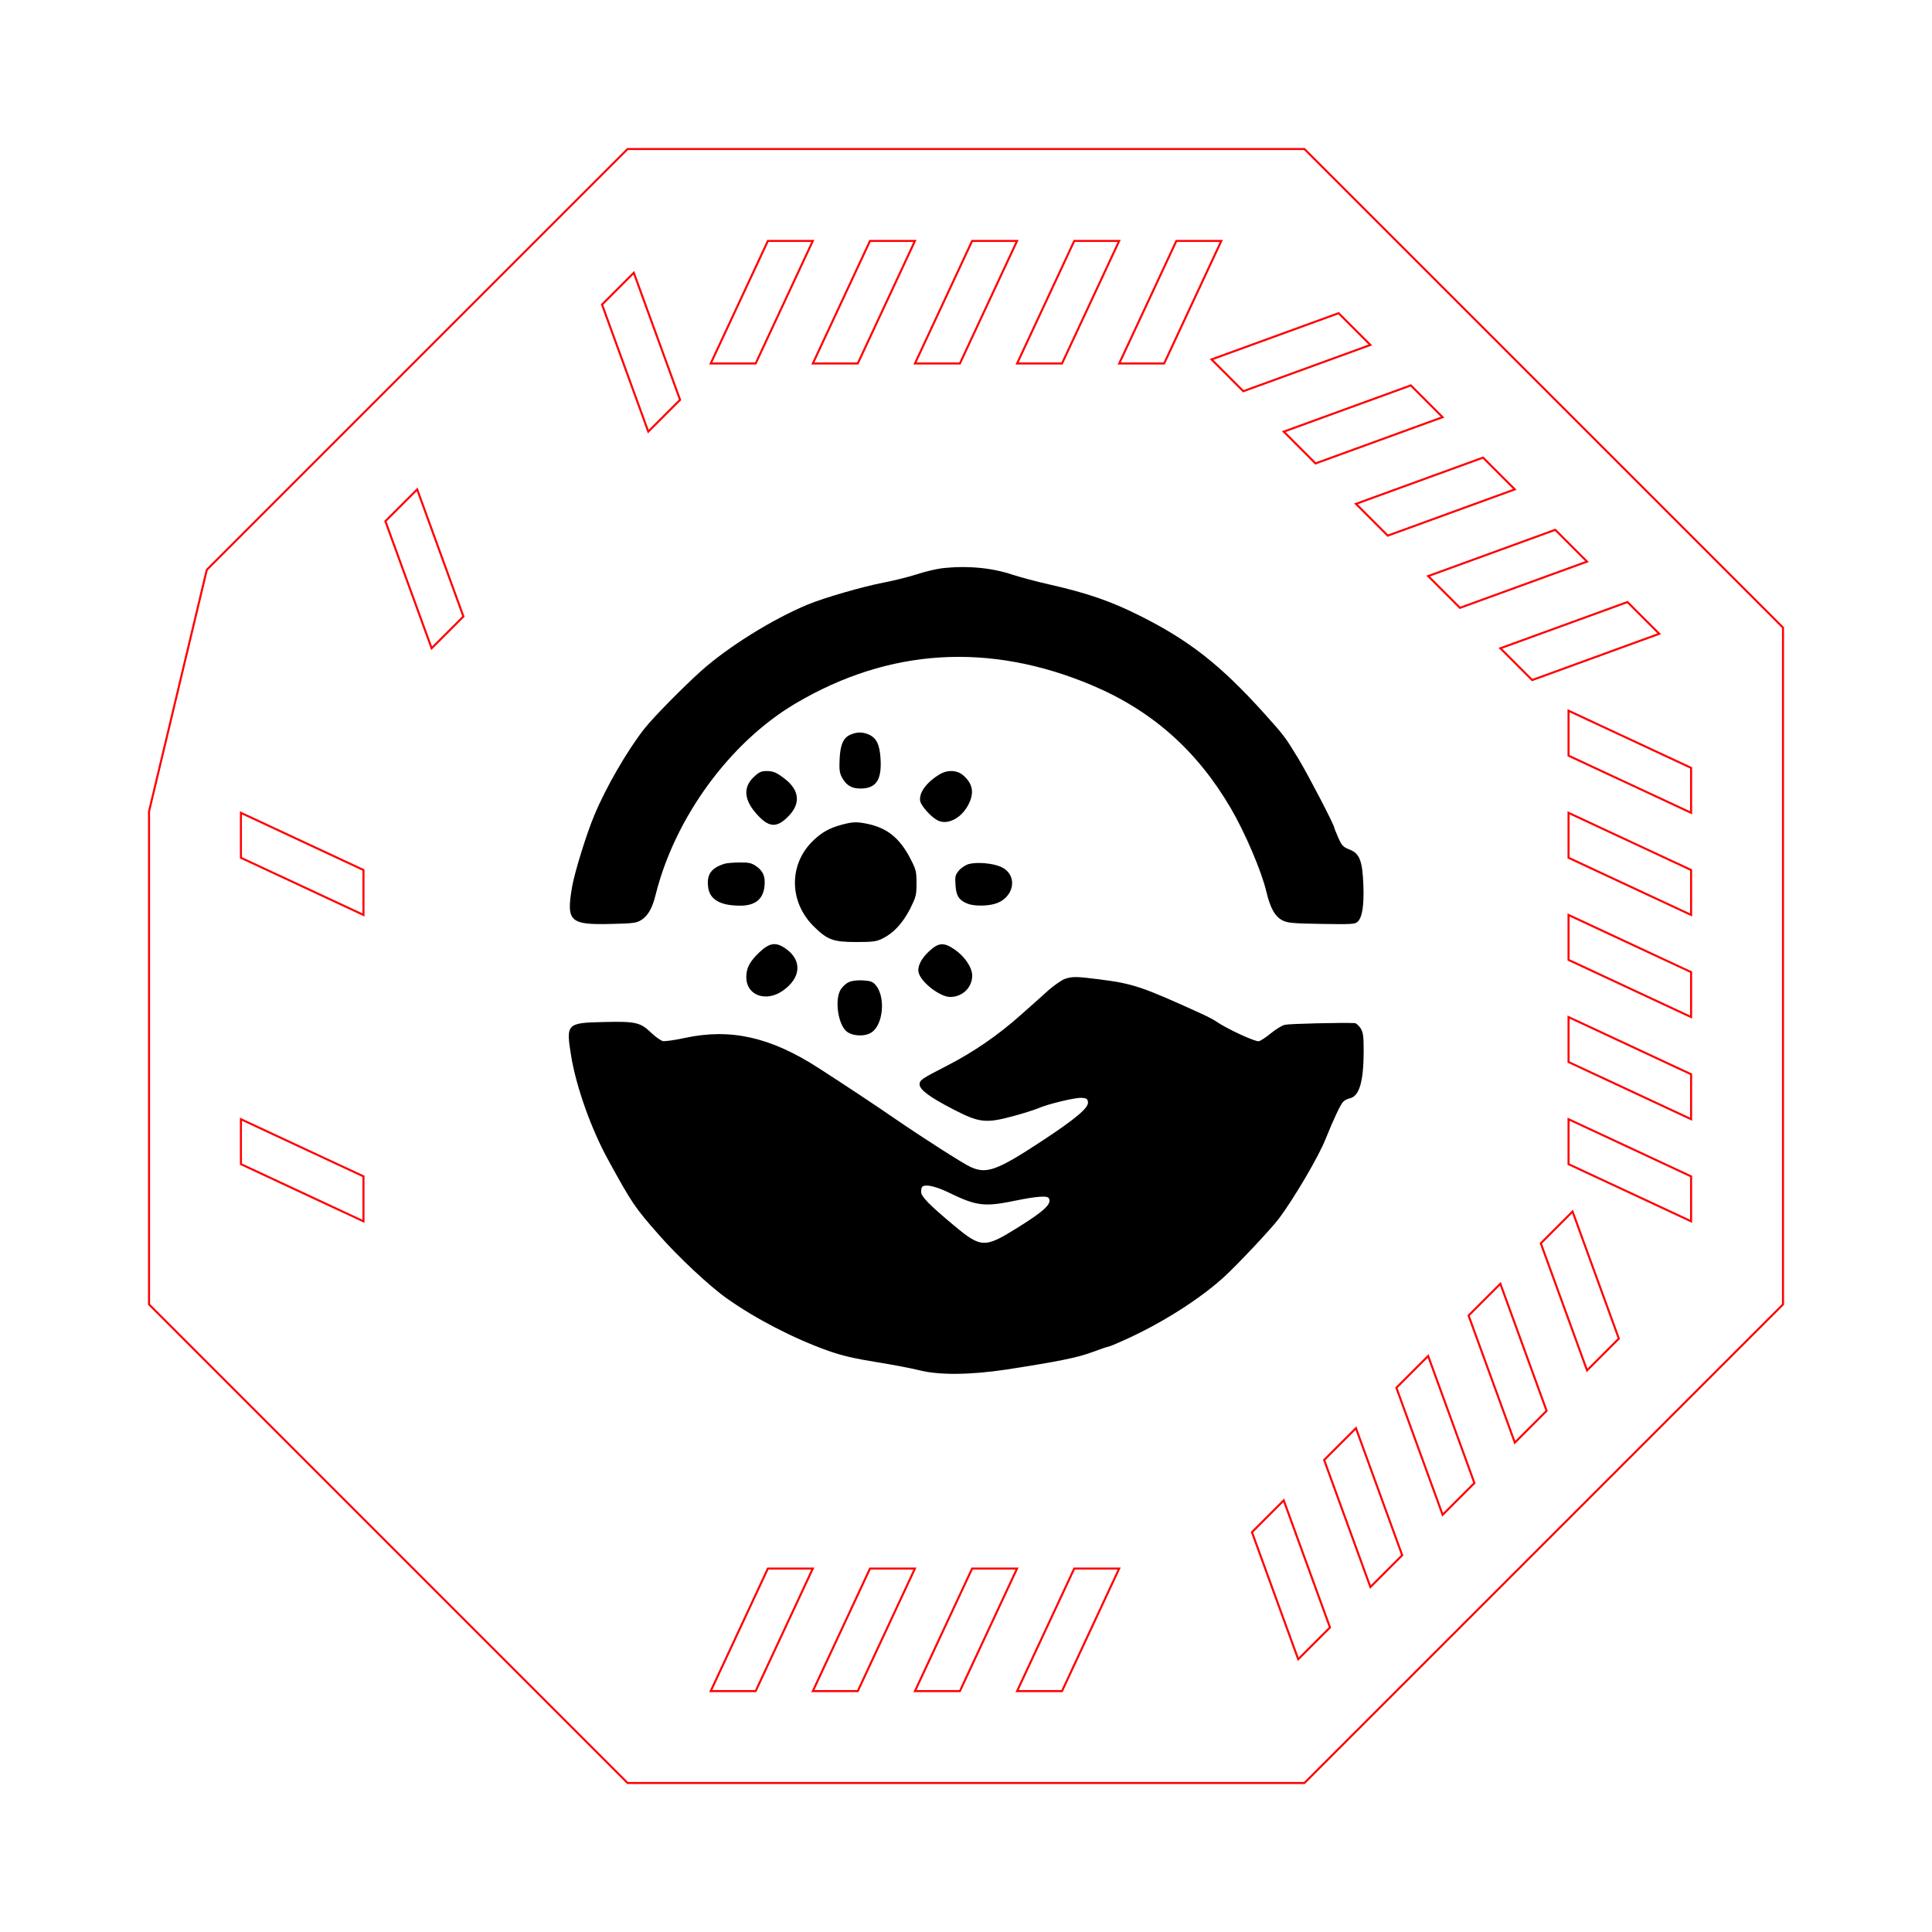
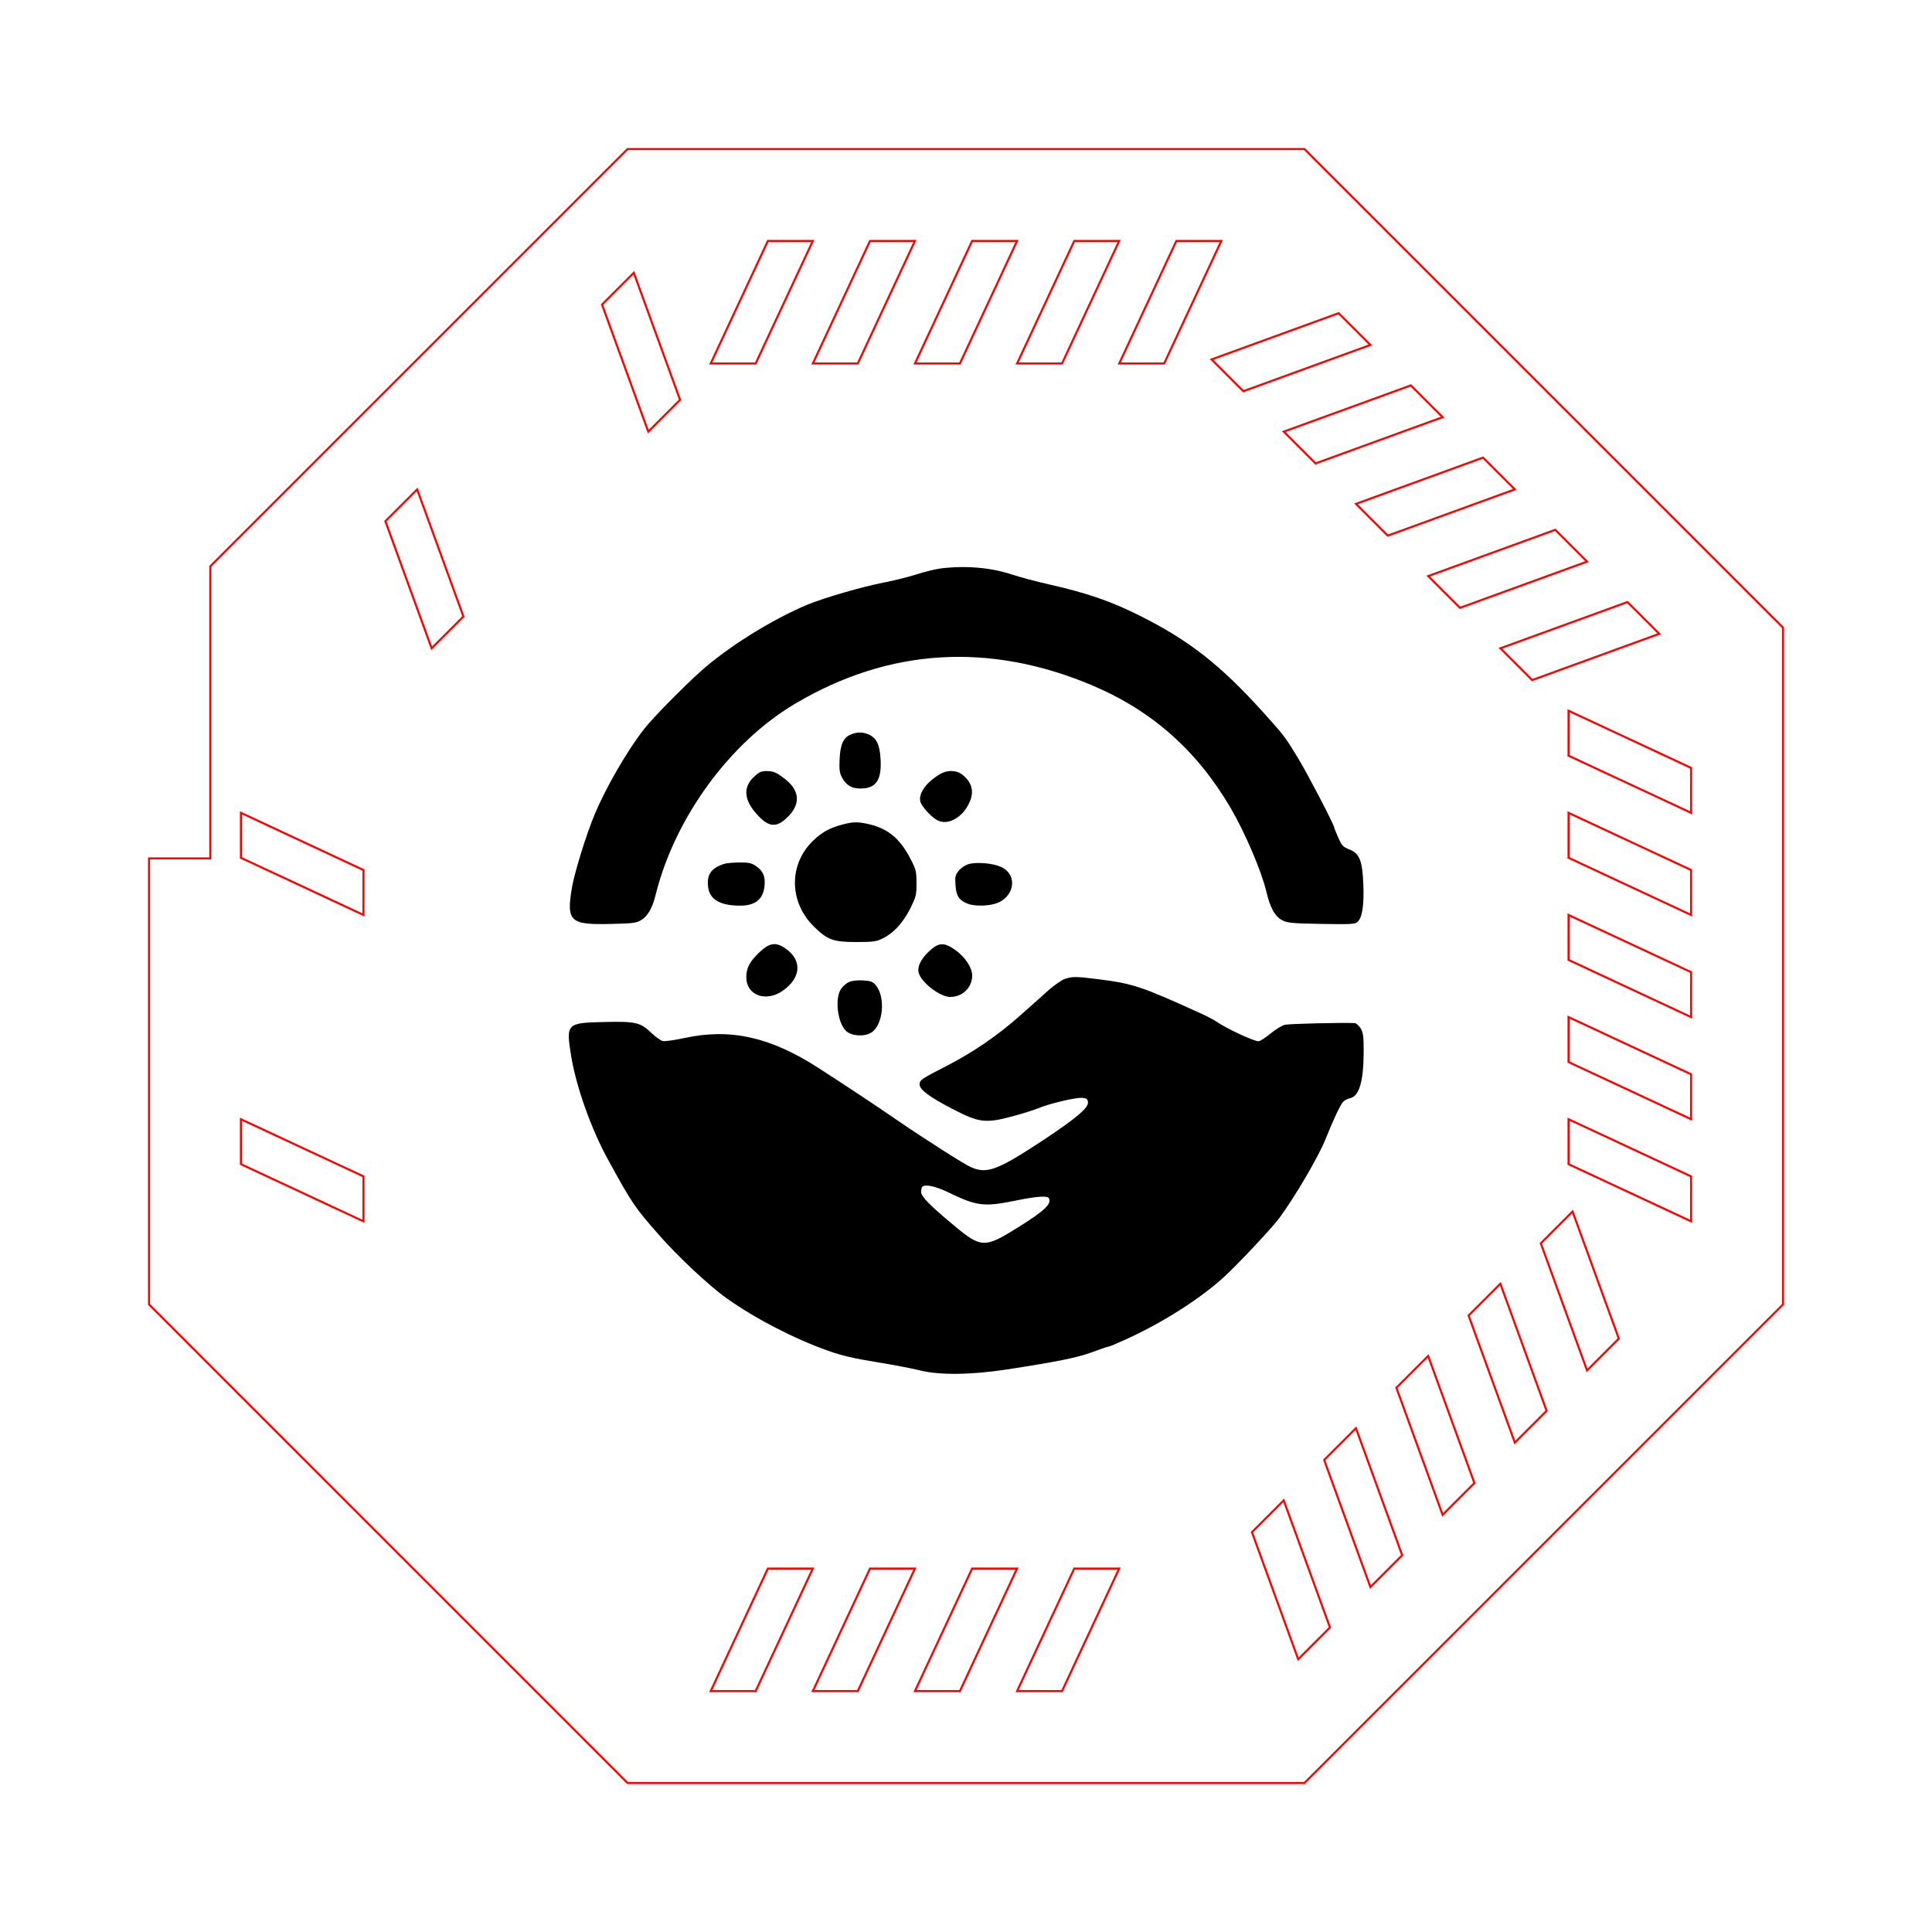
<svg xmlns="http://www.w3.org/2000/svg" width="94.591mm" height="94.591mm" viewBox="0 0 94.591 94.591">
  <style>
  .cut { fill: none; stroke: #ff0000; stroke-width: 0.1; }
  .mark { fill: none; stroke: #0000ff; stroke-width: 0.1; }
</style>
  <g id="M-desert">
-     <polygon points="30.727,7.296 63.864,7.296 87.296,30.727 87.296,63.864 63.864,87.296 30.727,87.296 7.296,63.864 7.296,39.727 10.124,27.899" class="cut" />
+     <polygon points="30.727,7.296 63.864,7.296 87.296,30.727 87.296,63.864 63.864,87.296 30.727,87.296 7.296,63.864 7.296,42.027 10.296,42.027 10.296,27.727" class="cut" />
    <polygon points="34.797,17.796 36.997,17.796 39.795,11.796 37.595,11.796" class="cut" />
    <polygon points="39.797,17.796 41.997,17.796 44.795,11.796 42.595,11.796" class="cut" />
    <polygon points="44.797,17.796 46.997,17.796 49.795,11.796 47.595,11.796" class="cut" />
    <polygon points="49.797,17.796 51.997,17.796 54.795,11.796 52.595,11.796" class="cut" />
    <polygon points="54.797,17.796 56.997,17.796 59.795,11.796 57.595,11.796" class="cut" />
    <polygon points="59.317,17.598 60.873,19.154 67.094,16.889 65.538,15.334" class="cut" />
    <polygon points="62.853,21.133 64.408,22.689 70.629,20.425 69.074,18.869" class="cut" />
    <polygon points="66.388,24.669 67.944,26.225 74.165,23.960 72.609,22.405" class="cut" />
    <polygon points="69.924,28.205 71.480,29.760 77.701,27.496 76.145,25.940" class="cut" />
    <polygon points="73.459,31.740 75.015,33.296 81.236,31.031 79.680,29.476" class="cut" />
    <polygon points="76.796,34.797 76.796,36.997 82.796,39.795 82.796,37.595" class="cut" />
    <polygon points="76.796,39.797 76.796,41.997 82.796,44.795 82.796,42.595" class="cut" />
    <polygon points="76.796,44.797 76.796,46.997 82.796,49.795 82.796,47.595" class="cut" />
    <polygon points="76.796,49.797 76.796,51.997 82.796,54.795 82.796,52.595" class="cut" />
    <polygon points="76.796,54.797 76.796,56.997 82.796,59.795 82.796,57.595" class="cut" />
    <polygon points="76.993,59.317 75.438,60.873 77.702,67.094 79.258,65.538" class="cut" />
    <polygon points="73.458,62.853 71.902,64.408 74.167,70.629 75.722,69.074" class="cut" />
    <polygon points="69.922,66.388 68.367,67.944 70.631,74.165 72.187,72.609" class="cut" />
    <polygon points="66.387,69.924 64.831,71.480 67.095,77.701 68.651,76.145" class="cut" />
    <polygon points="62.851,73.459 61.296,75.015 63.560,81.236 65.116,79.680" class="cut" />
    <polygon points="54.795,76.796 52.595,76.796 49.797,82.796 51.997,82.796" class="cut" />
    <polygon points="49.795,76.796 47.595,76.796 44.797,82.796 46.997,82.796" class="cut" />
    <polygon points="44.795,76.796 42.595,76.796 39.797,82.796 41.997,82.796" class="cut" />
    <polygon points="39.795,76.796 37.595,76.796 34.797,82.796 36.997,82.796" class="cut" />
    <polygon points="17.796,59.795 17.796,57.595 11.796,54.797 11.796,56.997" class="cut" />
    <polygon points="17.796,44.795 17.796,42.595 11.796,39.797 11.796,41.997" class="cut" />
    <polygon points="21.133,31.739 22.689,30.183 20.425,23.962 18.869,25.518" class="cut" />
    <polygon points="31.740,21.132 33.296,19.576 31.031,13.355 29.476,14.911" class="cut" />
    <svg x="27.296" y="27.296" width="40.000" height="40.000" viewBox="0 0 528 528">
      <g transform="translate(0,528) scale(0.1,-0.1)" fill="#000000" stroke="none">
        <path d="M2480 5210 c-36 -5 -109 -22 -163 -40 -54 -17 -146 -40 -205 -51 -136 -26 -389 -99 -495 -143 -229 -95 -517 -275 -690 -430 -120 -108 -308 -299 -367 -374 -109 -139 -248 -379 -321 -555 -51 -120 -127 -367 -144 -461 -40 -230 -17 -251 255 -244 138 3 160 6 191 25 43 27 72 77 93 163 124 498 479 985 903 1236 605 358 1253 398 1918 118 387 -164 677 -420 896 -794 93 -159 199 -408 230 -539 25 -107 56 -162 106 -187 33 -16 67 -19 251 -22 188 -3 216 -2 232 13 31 28 43 106 38 239 -6 158 -25 204 -90 229 -40 16 -49 24 -72 76 -14 32 -26 62 -26 65 0 17 -165 334 -229 441 -89 147 -94 153 -227 301 -279 309 -481 468 -801 628 -190 95 -339 146 -585 202 -81 18 -188 47 -238 63 -136 46 -297 60 -460 41z M1893 4135 c-46 -19 -66 -66 -70 -160 -3 -63 0 -87 14 -114 28 -53 64 -75 123 -74 99 1 135 55 128 188 -5 93 -25 137 -74 160 -39 18 -79 19 -121 0z M1269 3862 c-74 -69 -64 -156 31 -254 73 -76 124 -74 199 7 71 77 63 159 -23 229 -58 46 -79 56 -126 56 -33 0 -48 -7 -81 -38z M2470 3879 c-85 -51 -136 -120 -126 -173 6 -32 70 -103 113 -125 60 -31 146 10 193 92 46 81 37 144 -30 201 -40 33 -100 35 -150 5z M1840 3554 c-82 -22 -129 -48 -186 -102 -161 -153 -159 -398 3 -557 87 -86 125 -100 273 -100 110 0 131 3 171 23 70 34 129 98 177 190 39 79 42 89 42 167 0 78 -3 88 -41 162 -69 131 -148 195 -277 222 -67 14 -94 13 -162 -5z M1080 3301 c-86 -27 -116 -68 -107 -148 9 -83 77 -123 208 -123 105 0 157 49 158 150 1 47 -17 80 -58 107 -28 19 -47 23 -105 22 -39 0 -82 -4 -96 -8z M2658 3299 c-21 -6 -50 -25 -64 -42 -23 -28 -26 -38 -22 -93 4 -70 22 -98 75 -120 39 -17 123 -18 176 -3 131 36 157 189 42 240 -53 24 -156 32 -207 18z M1305 2729 c-63 -60 -85 -101 -85 -162 0 -115 125 -163 234 -88 119 82 129 195 24 271 -65 47 -106 42 -173 -21z M2400 2734 c-51 -48 -76 -99 -66 -137 16 -63 138 -157 204 -157 79 0 142 61 142 138 0 52 -48 124 -114 169 -70 48 -104 45 -166 -13z M3277 2556 c-20 -8 -65 -39 -100 -69 -34 -31 -117 -105 -185 -165 -147 -131 -302 -237 -474 -326 -164 -84 -178 -93 -178 -121 0 -34 64 -82 217 -161 168 -87 210 -92 385 -45 63 17 137 40 163 51 70 30 243 71 284 68 29 -2 37 -7 39 -27 6 -37 -78 -107 -293 -249 -295 -194 -361 -218 -465 -171 -47 21 -302 184 -480 306 -124 86 -351 236 -505 335 -309 199 -567 257 -863 193 -64 -14 -128 -23 -142 -20 -14 4 -48 28 -76 55 -69 66 -101 73 -304 68 -241 -5 -246 -10 -212 -219 33 -201 130 -474 241 -675 152 -277 170 -304 324 -479 126 -144 329 -334 441 -413 186 -132 432 -259 653 -338 94 -33 167 -50 315 -74 106 -17 231 -41 278 -53 126 -32 328 -30 560 5 331 51 461 77 557 113 51 19 98 35 103 35 6 0 52 19 102 42 239 107 484 262 643 406 85 77 310 316 359 382 98 132 253 395 299 510 52 129 96 222 113 241 9 10 29 21 45 24 61 14 88 108 89 300 0 102 -3 125 -20 153 -11 17 -28 32 -37 33 -85 4 -426 -4 -453 -11 -19 -5 -60 -30 -90 -55 -30 -25 -65 -48 -77 -51 -22 -6 -211 82 -275 127 -14 10 -57 33 -95 50 -386 176 -442 195 -663 223 -150 19 -173 19 -223 2z m-751 -1379 c183 -89 231 -95 435 -53 132 27 204 33 214 16 22 -36 -28 -83 -205 -193 -210 -131 -233 -130 -410 18 -158 132 -210 185 -210 215 0 15 3 30 7 33 18 19 86 4 169 -36z M1883 2536 c-18 -8 -42 -30 -53 -48 -39 -64 -19 -217 35 -268 36 -33 118 -39 163 -10 77 48 94 230 28 307 -19 22 -33 27 -82 30 -37 2 -71 -2 -91 -11z" />
      </g>
    </svg>
  </g>
</svg>
